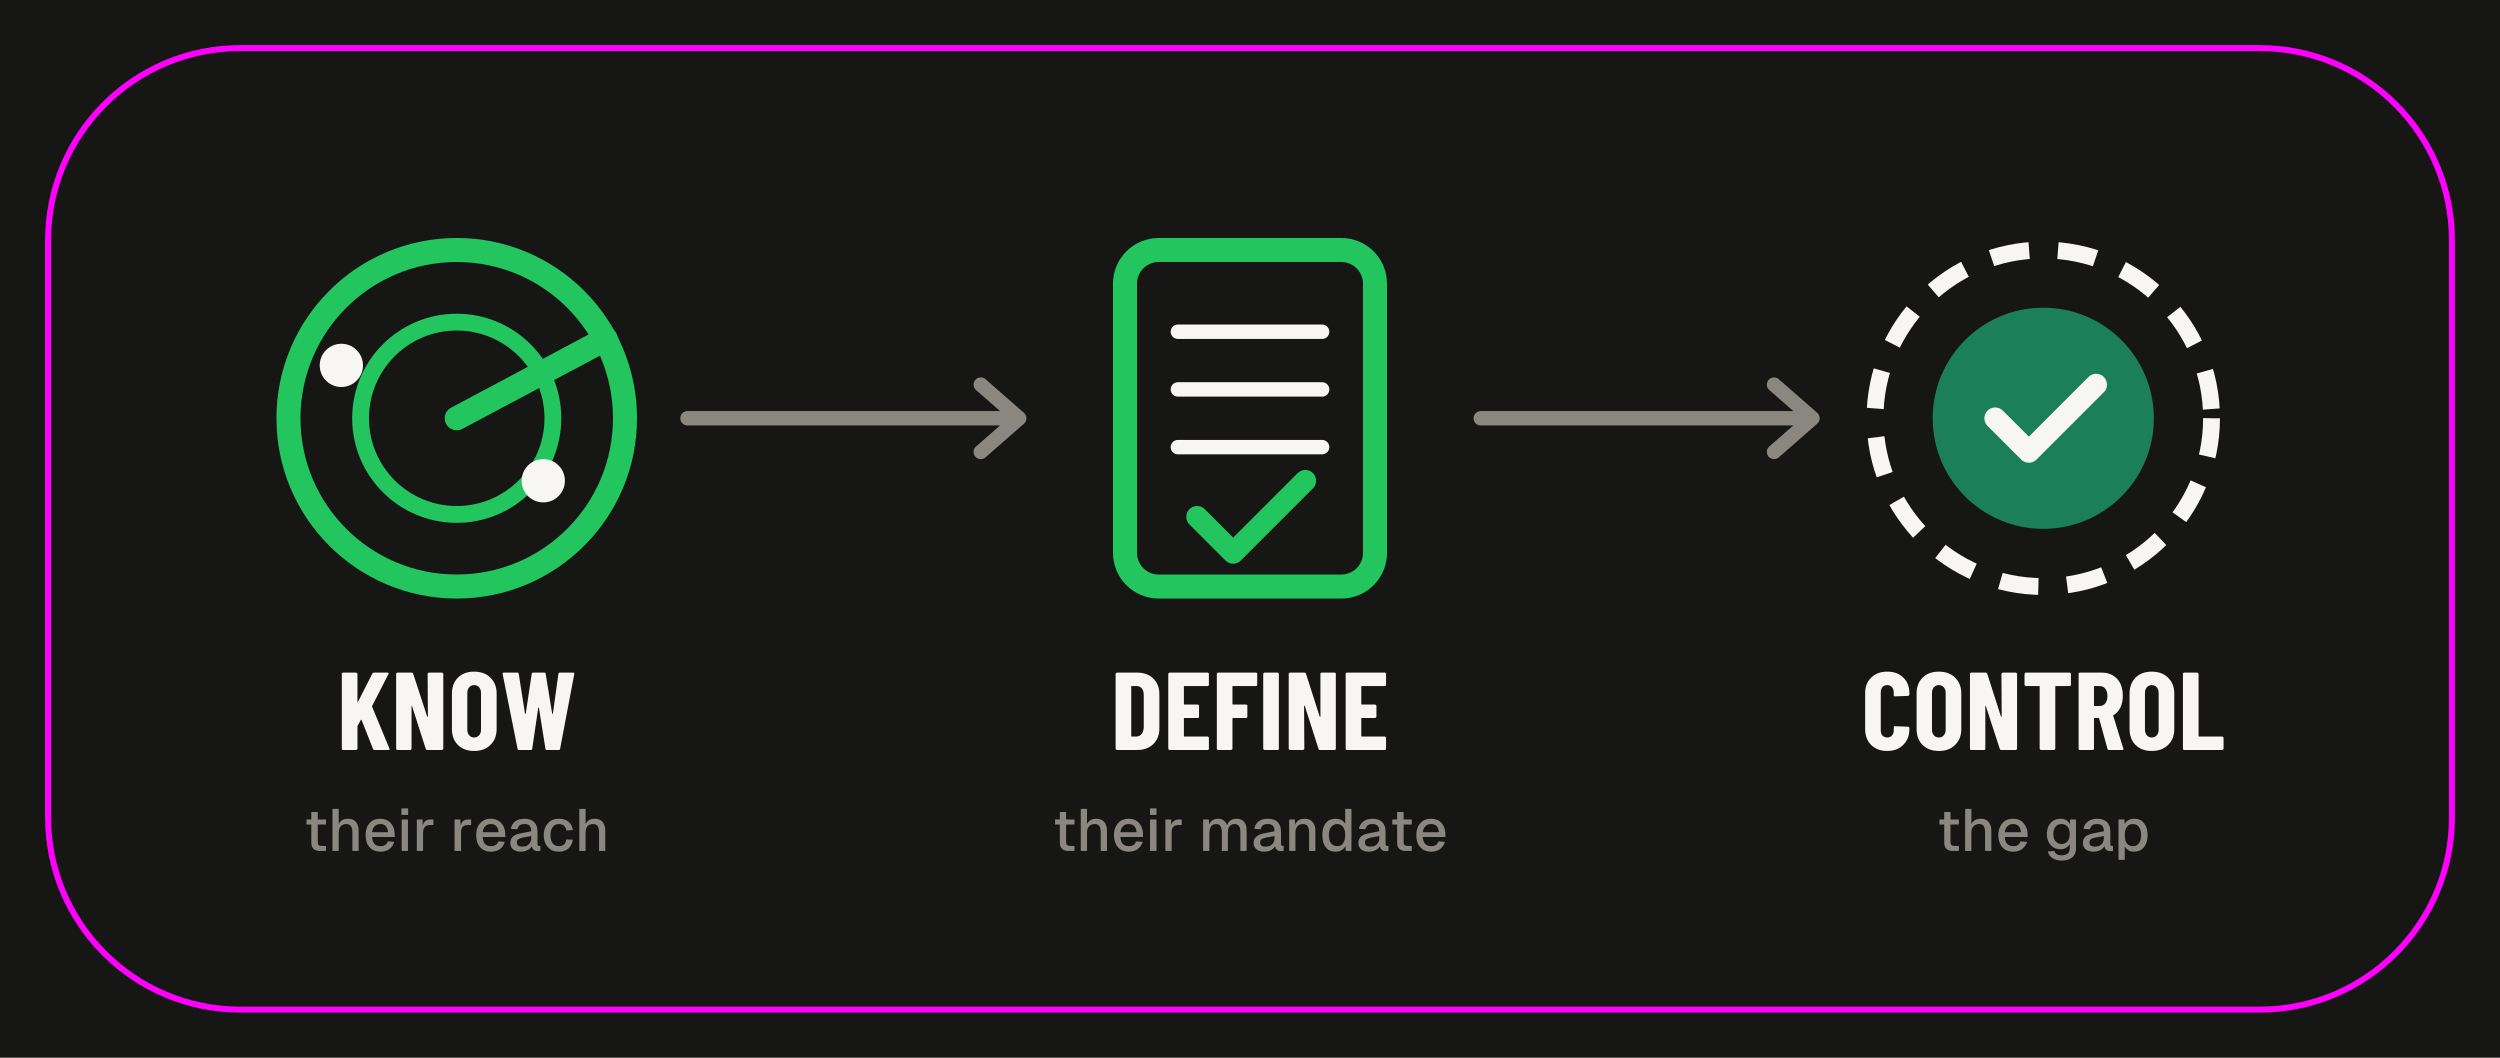
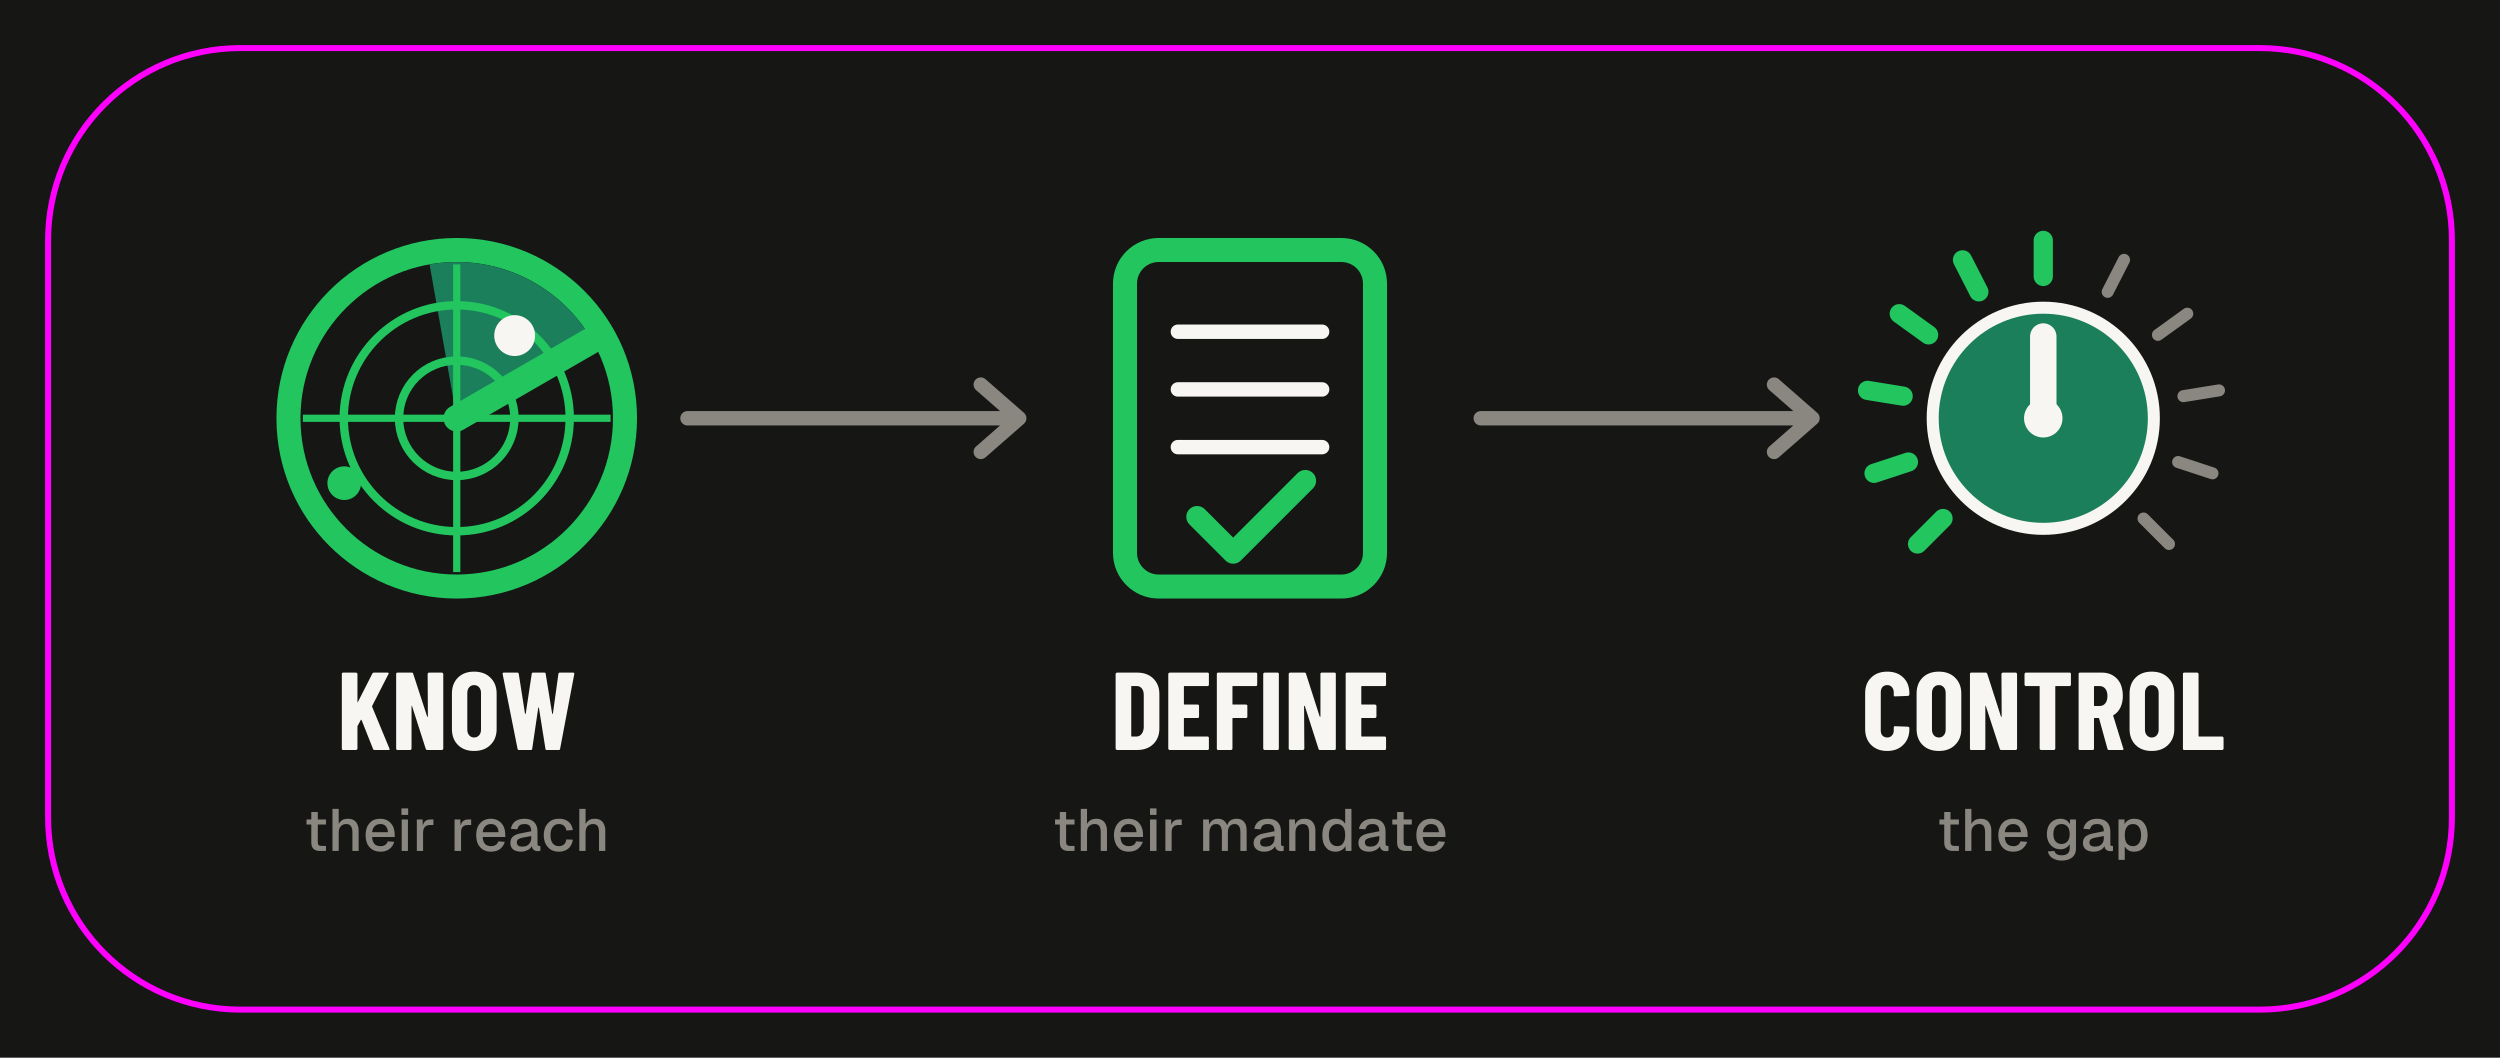
<svg xmlns="http://www.w3.org/2000/svg" width="104mm" height="44mm" viewBox="0 0 104 44">
  <g id="artwork">
    <rect x="0" y="0" width="104" height="44" fill="#161615" />
-     <circle cx="19.0" cy="17.4" r="7" fill="none" stroke="#22C55E" stroke-width="1" />
-     <circle cx="19.0" cy="17.4" r="4" fill="none" stroke="#22C55E" stroke-width="0.7" />
-     <path d="M19.0 17.4L25.2 14.1" stroke="#22C55E" stroke-width="1" stroke-linecap="round" />
-     <circle cx="22.6" cy="20.0" r="0.9" fill="#F7F6F2" />
-     <circle cx="14.2" cy="15.2" r="0.9" fill="#F7F6F2" />
+     <circle cx="19.0" cy="17.4" r="7" fill="#161615" stroke="#22C55E" stroke-width="1" />
+     <path d="M19.0 17.4L17.87 11A6.5 6.5 0 0 1 24.63 14.15Z" fill="#1A7F5A" />
+     <circle cx="19.0" cy="17.4" r="2.4" fill="none" stroke="#22C55E" stroke-width="0.35" />
+     <circle cx="19.0" cy="17.4" r="4.7" fill="none" stroke="#22C55E" stroke-width="0.35" />
+     <path d="M12.6 17.4H25.4M19.0 11V23.8" stroke="#22C55E" stroke-width="0.3" />
+     <path d="M19.0 17.4L24.63 14.15" stroke="#22C55E" stroke-width="1.1" stroke-linecap="round" />
+     <circle cx="21.41" cy="13.96" r="0.85" fill="#F7F6F2" />
+     <circle cx="14.32" cy="20.1" r="0.7" fill="#22C55E" />
    <path d="M48.2 10.4H55.8A1.4 1.4 0 0 1 57.2 11.8V23A1.4 1.4 0 0 1 55.8 24.4H48.2A1.4 1.4 0 0 1 46.8 23V11.8A1.4 1.4 0 0 1 48.2 10.4Z" fill="none" stroke="#22C55E" stroke-width="1" />
    <line x1="49.0" y1="13.8" x2="55.0" y2="13.8" stroke="#F7F6F2" stroke-width="0.6" stroke-linecap="round" />
    <line x1="49.0" y1="16.2" x2="55.0" y2="16.2" stroke="#F7F6F2" stroke-width="0.6" stroke-linecap="round" />
    <line x1="49.0" y1="18.6" x2="55.0" y2="18.6" stroke="#F7F6F2" stroke-width="0.6" stroke-linecap="round" />
    <path d="M49.8 21.5l1.5 1.5l3-3" fill="none" stroke="#22C55E" stroke-width="0.9" stroke-linecap="round" stroke-linejoin="round" />
-     <circle cx="85.0" cy="17.4" r="7" fill="none" stroke="#F7F6F2" stroke-width="0.7" stroke-dasharray="1.6 1.2" />
-     <circle cx="85.0" cy="17.4" r="4.6" fill="#1A7F5A" />
-     <path d="M83.0 17.4l1.4 1.4l2.8-2.8" fill="none" stroke="#F7F6F2" stroke-width="0.9" stroke-linecap="round" stroke-linejoin="round" />
+     <line x1="80.83" y1="21.57" x2="79.77" y2="22.63" stroke="#22C55E" stroke-width="0.8" stroke-linecap="round" />
+     <line x1="79.39" y1="19.22" x2="77.96" y2="19.69" stroke="#22C55E" stroke-width="0.8" stroke-linecap="round" />
+     <line x1="79.17" y1="16.48" x2="77.69" y2="16.24" stroke="#22C55E" stroke-width="0.8" stroke-linecap="round" />
+     <line x1="80.23" y1="13.93" x2="79.01" y2="13.05" stroke="#22C55E" stroke-width="0.8" stroke-linecap="round" />
+     <line x1="82.32" y1="12.14" x2="81.64" y2="10.81" stroke="#22C55E" stroke-width="0.8" stroke-linecap="round" />
+     <line x1="85" y1="11.5" x2="85" y2="10" stroke="#22C55E" stroke-width="0.8" stroke-linecap="round" />
+     <line x1="87.68" y1="12.14" x2="88.36" y2="10.81" stroke="#8A8780" stroke-width="0.5" stroke-linecap="round" />
+     <line x1="89.77" y1="13.93" x2="90.99" y2="13.05" stroke="#8A8780" stroke-width="0.5" stroke-linecap="round" />
+     <line x1="90.83" y1="16.48" x2="92.31" y2="16.24" stroke="#8A8780" stroke-width="0.5" stroke-linecap="round" />
+     <line x1="90.61" y1="19.22" x2="92.04" y2="19.69" stroke="#8A8780" stroke-width="0.5" stroke-linecap="round" />
+     <line x1="89.17" y1="21.57" x2="90.23" y2="22.63" stroke="#8A8780" stroke-width="0.5" stroke-linecap="round" />
+     <circle cx="85.0" cy="17.4" r="4.6" fill="#1A7F5A" stroke="#F7F6F2" stroke-width="0.5" />
+     <path d="M85.0 17.4L85 14" stroke="#F7F6F2" stroke-width="1.1" stroke-linecap="round" />
+     <circle cx="85.0" cy="17.4" r="0.8" fill="#F7F6F2" />
    <path d="M28.6 17.4H42.4M40.8 16L42.4 17.4L40.8 18.8" fill="none" stroke="#8A8780" stroke-width="0.6" stroke-linecap="round" stroke-linejoin="round" />
    <path d="M61.6 17.4H75.4M73.8 16L75.4 17.4L73.8 18.8" fill="none" stroke="#8A8780" stroke-width="0.6" stroke-linecap="round" stroke-linejoin="round" />
    <path class="safe" data-role="label" d="M14.22 31.14V28.04Q14.22 28.01 14.23 28Q14.25 27.98 14.27 27.98H14.81Q14.83 27.98 14.85 28Q14.87 28.01 14.87 28.04V29.19Q14.87 29.21 14.88 29.22Q14.89 29.22 14.89 29.2L15.49 28.02Q15.51 27.98 15.55 27.98H16.12Q16.15 27.98 16.17 28Q16.18 28.01 16.16 28.04L15.48 29.37Q15.48 29.39 15.48 29.4L16.2 31.14Q16.21 31.14 16.21 31.16Q16.21 31.2 16.16 31.2H15.58Q15.53 31.2 15.52 31.16L15.04 29.95Q15.04 29.94 15.03 29.94Q15.02 29.94 15.01 29.95L14.88 30.19Q14.87 30.21 14.87 30.22V31.14Q14.87 31.17 14.85 31.18Q14.83 31.2 14.81 31.2H14.27Q14.25 31.2 14.23 31.18Q14.22 31.17 14.22 31.14ZM17.85 27.98H18.38Q18.4 27.98 18.42 28Q18.44 28.01 18.44 28.04V31.14Q18.44 31.17 18.42 31.18Q18.4 31.2 18.38 31.2H17.77Q17.73 31.2 17.71 31.15L17.14 29.37Q17.14 29.36 17.13 29.36Q17.12 29.36 17.12 29.38L17.12 31.14Q17.12 31.17 17.1 31.18Q17.09 31.2 17.07 31.2H16.53Q16.51 31.2 16.49 31.18Q16.48 31.17 16.48 31.14V28.04Q16.48 28.01 16.49 28Q16.51 27.98 16.53 27.98H17.13Q17.18 27.98 17.19 28.03L17.77 29.81Q17.77 29.82 17.79 29.82Q17.8 29.82 17.8 29.8L17.79 28.04Q17.79 28.01 17.81 28Q17.82 27.98 17.85 27.98ZM18.8 30.33V28.85Q18.8 28.44 19.05 28.19Q19.3 27.94 19.72 27.94Q20.15 27.94 20.4 28.19Q20.66 28.44 20.66 28.85V30.33Q20.66 30.74 20.4 30.99Q20.15 31.24 19.72 31.24Q19.3 31.24 19.05 30.99Q18.8 30.74 18.8 30.33ZM20.01 30.35V28.83Q20.01 28.68 19.93 28.59Q19.85 28.5 19.72 28.5Q19.6 28.5 19.52 28.59Q19.44 28.68 19.44 28.83V30.35Q19.44 30.5 19.52 30.59Q19.6 30.68 19.72 30.68Q19.85 30.68 19.93 30.59Q20.01 30.5 20.01 30.35ZM21.53 31.15 20.91 28.04 20.91 28.02Q20.91 27.98 20.96 27.98H21.52Q21.57 27.98 21.58 28.03L21.84 29.69Q21.85 29.7 21.85 29.7Q21.86 29.7 21.87 29.69L22.12 28.03Q22.12 27.98 22.18 27.98H22.64Q22.7 27.98 22.7 28.03L22.97 29.69Q22.98 29.7 22.99 29.7Q23 29.7 23 29.69L23.23 28.03Q23.24 27.98 23.29 27.98H23.84Q23.9 27.98 23.89 28.04L23.3 31.15Q23.3 31.2 23.24 31.2H22.75Q22.69 31.2 22.69 31.15L22.42 29.45Q22.41 29.43 22.4 29.43Q22.39 29.43 22.39 29.45L22.14 31.15Q22.14 31.2 22.08 31.2H21.59Q21.54 31.2 21.53 31.15Z" fill="#F7F6F2" />
    <path class="safe" data-role="label" d="M13.32 35.4Q13.13 35.4 13.04 35.31Q12.95 35.23 12.95 35.04V33.78H13.22V35.02Q13.22 35.12 13.25 35.15Q13.29 35.19 13.38 35.19H13.56V35.4ZM12.75 34.3V34.09H13.56V34.3ZM13.83 35.4V33.65H14.09V34.38L14.06 34.38Q14.08 34.27 14.14 34.2Q14.2 34.13 14.28 34.09Q14.37 34.06 14.47 34.06Q14.62 34.06 14.72 34.12Q14.82 34.18 14.87 34.3Q14.92 34.41 14.92 34.56V35.4H14.66V34.62Q14.66 34.45 14.59 34.36Q14.53 34.28 14.41 34.28Q14.26 34.28 14.18 34.37Q14.09 34.46 14.09 34.63V35.4ZM15.83 35.43Q15.64 35.43 15.5 35.35Q15.36 35.26 15.28 35.11Q15.21 34.95 15.21 34.74Q15.21 34.54 15.28 34.38Q15.36 34.23 15.49 34.14Q15.63 34.06 15.82 34.06Q16 34.06 16.13 34.14Q16.27 34.22 16.35 34.38Q16.42 34.53 16.42 34.75V34.82H15.48Q15.49 35.01 15.58 35.11Q15.67 35.2 15.83 35.2Q15.95 35.2 16.02 35.15Q16.1 35.1 16.13 35L16.4 35.02Q16.35 35.2 16.2 35.32Q16.05 35.43 15.83 35.43ZM15.48 34.62H16.14Q16.13 34.45 16.04 34.36Q15.96 34.28 15.82 34.28Q15.68 34.28 15.59 34.37Q15.5 34.45 15.48 34.62ZM16.71 35.4V34.09H16.97V35.4ZM16.7 33.9V33.63H16.98V33.9ZM17.34 35.4V34.09H17.58L17.59 34.43L17.57 34.43Q17.6 34.25 17.68 34.17Q17.76 34.09 17.9 34.09H18.03V34.32H17.9Q17.8 34.32 17.74 34.35Q17.67 34.39 17.64 34.45Q17.6 34.52 17.6 34.62V35.4ZM18.91 35.4V34.09H19.15L19.16 34.43L19.14 34.43Q19.17 34.25 19.25 34.17Q19.33 34.09 19.48 34.09H19.6V34.32H19.48Q19.38 34.32 19.31 34.35Q19.24 34.39 19.21 34.45Q19.18 34.52 19.18 34.62V35.4ZM20.43 35.43Q20.24 35.43 20.1 35.35Q19.96 35.26 19.88 35.11Q19.81 34.95 19.81 34.74Q19.81 34.54 19.88 34.38Q19.96 34.23 20.1 34.14Q20.23 34.06 20.42 34.06Q20.6 34.06 20.73 34.14Q20.87 34.22 20.95 34.38Q21.02 34.53 21.02 34.75V34.82H20.08Q20.09 35.01 20.18 35.11Q20.27 35.2 20.43 35.2Q20.55 35.2 20.62 35.15Q20.7 35.1 20.73 35L21 35.02Q20.95 35.2 20.8 35.32Q20.65 35.43 20.43 35.43ZM20.08 34.62H20.74Q20.73 34.45 20.64 34.36Q20.56 34.28 20.42 34.28Q20.28 34.28 20.19 34.37Q20.1 34.45 20.08 34.62ZM21.68 35.43Q21.47 35.43 21.35 35.34Q21.23 35.24 21.23 35.07Q21.23 34.9 21.33 34.81Q21.43 34.71 21.65 34.67L22.1 34.58Q22.1 34.43 22.03 34.35Q21.96 34.28 21.82 34.28Q21.69 34.28 21.62 34.33Q21.55 34.39 21.52 34.5L21.25 34.48Q21.29 34.28 21.43 34.17Q21.58 34.06 21.82 34.06Q22.08 34.06 22.22 34.2Q22.36 34.34 22.36 34.6V35.11Q22.36 35.16 22.38 35.17Q22.39 35.19 22.43 35.19H22.48V35.4Q22.47 35.4 22.44 35.4Q22.41 35.41 22.38 35.41Q22.3 35.41 22.24 35.38Q22.18 35.35 22.15 35.29Q22.12 35.23 22.12 35.12L22.14 35.13Q22.13 35.22 22.06 35.29Q21.99 35.35 21.89 35.39Q21.79 35.43 21.68 35.43ZM21.72 35.22Q21.84 35.22 21.92 35.18Q22.01 35.13 22.05 35.05Q22.1 34.97 22.1 34.86V34.78L21.72 34.85Q21.6 34.88 21.55 34.92Q21.5 34.97 21.5 35.05Q21.5 35.13 21.56 35.18Q21.62 35.22 21.72 35.22ZM23.25 35.43Q23.06 35.43 22.92 35.35Q22.78 35.26 22.7 35.11Q22.62 34.95 22.62 34.74Q22.62 34.54 22.7 34.38Q22.78 34.23 22.92 34.14Q23.06 34.06 23.25 34.06Q23.41 34.06 23.53 34.11Q23.66 34.17 23.73 34.27Q23.81 34.38 23.83 34.53L23.56 34.55Q23.54 34.42 23.46 34.35Q23.37 34.28 23.25 34.28Q23.08 34.28 22.99 34.41Q22.9 34.53 22.9 34.74Q22.9 34.96 22.99 35.08Q23.08 35.2 23.25 35.2Q23.37 35.2 23.46 35.13Q23.54 35.06 23.56 34.92L23.83 34.93Q23.81 35.08 23.73 35.2Q23.66 35.31 23.53 35.37Q23.41 35.43 23.25 35.43ZM24.1 35.4V33.65H24.36V34.38L24.33 34.38Q24.35 34.27 24.41 34.2Q24.47 34.13 24.55 34.09Q24.64 34.06 24.74 34.06Q24.89 34.06 24.98 34.12Q25.08 34.18 25.13 34.3Q25.18 34.41 25.18 34.56V35.4H24.92V34.62Q24.92 34.45 24.86 34.36Q24.8 34.28 24.67 34.28Q24.53 34.28 24.44 34.37Q24.36 34.46 24.36 34.63V35.4Z" fill="#8A8780" />
    <path class="safe" data-role="label" d="M46.41 31.14V28.04Q46.41 28.01 46.43 28Q46.45 27.98 46.47 27.98H47.3Q47.72 27.98 47.97 28.22Q48.23 28.47 48.23 28.87V30.31Q48.23 30.71 47.97 30.96Q47.72 31.2 47.3 31.2H46.47Q46.45 31.2 46.43 31.18Q46.41 31.17 46.41 31.14ZM47.08 30.64 47.29 30.64Q47.42 30.63 47.49 30.53Q47.57 30.43 47.58 30.27V28.91Q47.58 28.74 47.5 28.64Q47.42 28.54 47.29 28.54H47.08Q47.06 28.54 47.06 28.56V30.62Q47.06 30.64 47.08 30.64ZM50.24 28.54H49.27Q49.25 28.54 49.25 28.56V29.29Q49.25 29.31 49.27 29.31H49.83Q49.85 29.31 49.87 29.33Q49.88 29.34 49.88 29.36V29.81Q49.88 29.83 49.87 29.85Q49.85 29.87 49.83 29.87H49.27Q49.25 29.87 49.25 29.89V30.62Q49.25 30.64 49.27 30.64H50.24Q50.26 30.64 50.28 30.66Q50.29 30.68 50.29 30.7V31.14Q50.29 31.17 50.28 31.18Q50.26 31.2 50.24 31.2H48.66Q48.64 31.2 48.62 31.18Q48.6 31.17 48.6 31.14V28.04Q48.6 28.01 48.62 28Q48.64 27.98 48.66 27.98H50.24Q50.26 27.98 50.28 28Q50.29 28.01 50.29 28.04V28.48Q50.29 28.5 50.28 28.52Q50.26 28.54 50.24 28.54ZM52.25 28.54H51.29Q51.27 28.54 51.27 28.56V29.29Q51.27 29.31 51.29 29.31H51.84Q51.86 29.31 51.88 29.33Q51.89 29.34 51.89 29.36V29.81Q51.89 29.83 51.88 29.85Q51.86 29.87 51.84 29.87H51.29Q51.27 29.87 51.27 29.89V31.14Q51.27 31.17 51.25 31.18Q51.23 31.2 51.21 31.2H50.67Q50.65 31.2 50.63 31.18Q50.62 31.17 50.62 31.14V28.04Q50.62 28.01 50.63 28Q50.65 27.98 50.67 27.98H52.25Q52.27 27.98 52.29 28Q52.3 28.01 52.3 28.04V28.48Q52.3 28.5 52.29 28.52Q52.27 28.54 52.25 28.54ZM52.55 31.14V28.04Q52.55 28.01 52.57 28Q52.59 27.98 52.61 27.98H53.15Q53.17 27.98 53.19 28Q53.2 28.01 53.2 28.04V31.14Q53.2 31.17 53.19 31.18Q53.17 31.2 53.15 31.2H52.61Q52.59 31.2 52.57 31.18Q52.55 31.17 52.55 31.14ZM54.98 27.98H55.52Q55.54 27.98 55.56 28Q55.57 28.01 55.57 28.04V31.14Q55.57 31.17 55.56 31.18Q55.54 31.2 55.52 31.2H54.91Q54.86 31.2 54.85 31.15L54.28 29.37Q54.27 29.36 54.26 29.36Q54.25 29.36 54.25 29.38L54.26 31.14Q54.26 31.17 54.24 31.18Q54.22 31.2 54.2 31.2H53.67Q53.64 31.2 53.63 31.18Q53.61 31.17 53.61 31.14V28.04Q53.61 28.01 53.63 28Q53.64 27.98 53.67 27.98H54.27Q54.32 27.98 54.33 28.03L54.9 29.81Q54.91 29.82 54.92 29.82Q54.93 29.82 54.93 29.8L54.93 28.04Q54.93 28.01 54.94 28Q54.96 27.98 54.98 27.98ZM57.61 28.54H56.65Q56.63 28.54 56.63 28.56V29.29Q56.63 29.31 56.65 29.31H57.2Q57.22 29.31 57.24 29.33Q57.26 29.34 57.26 29.36V29.81Q57.26 29.83 57.24 29.85Q57.22 29.87 57.2 29.87H56.65Q56.63 29.87 56.63 29.89V30.62Q56.63 30.64 56.65 30.64H57.61Q57.63 30.64 57.65 30.66Q57.66 30.68 57.66 30.7V31.14Q57.66 31.17 57.65 31.18Q57.63 31.2 57.61 31.2H56.03Q56.01 31.2 55.99 31.18Q55.98 31.17 55.98 31.14V28.04Q55.98 28.01 55.99 28Q56.01 27.98 56.03 27.98H57.61Q57.63 27.98 57.65 28Q57.66 28.01 57.66 28.04V28.48Q57.66 28.5 57.65 28.52Q57.63 28.54 57.61 28.54Z" fill="#F7F6F2" />
    <path class="safe" data-role="label" d="M44.45 35.4Q44.27 35.4 44.18 35.31Q44.09 35.23 44.09 35.04V33.78H44.35V35.02Q44.35 35.12 44.39 35.15Q44.43 35.19 44.51 35.19H44.7V35.4ZM43.89 34.3V34.09H44.7V34.3ZM44.96 35.4V33.65H45.22V34.38L45.19 34.38Q45.21 34.27 45.27 34.2Q45.33 34.13 45.42 34.09Q45.51 34.06 45.61 34.06Q45.75 34.06 45.85 34.12Q45.95 34.18 46 34.3Q46.05 34.41 46.05 34.56V35.4H45.79V34.62Q45.79 34.45 45.73 34.36Q45.67 34.28 45.54 34.28Q45.4 34.28 45.31 34.37Q45.22 34.46 45.22 34.63V35.4ZM46.96 35.43Q46.77 35.43 46.63 35.35Q46.49 35.26 46.42 35.11Q46.34 34.95 46.34 34.74Q46.34 34.54 46.42 34.38Q46.49 34.23 46.63 34.14Q46.77 34.06 46.95 34.06Q47.13 34.06 47.27 34.14Q47.4 34.22 47.48 34.38Q47.55 34.53 47.55 34.75V34.82H46.61Q46.62 35.01 46.71 35.11Q46.81 35.2 46.96 35.2Q47.08 35.2 47.16 35.15Q47.23 35.1 47.26 35L47.54 35.02Q47.48 35.2 47.33 35.32Q47.18 35.43 46.96 35.43ZM46.61 34.62H47.28Q47.27 34.45 47.18 34.36Q47.09 34.28 46.95 34.28Q46.81 34.28 46.72 34.37Q46.63 34.45 46.61 34.62ZM47.84 35.4V34.09H48.11V35.4ZM47.84 33.9V33.63H48.11V33.9ZM48.48 35.4V34.09H48.72L48.73 34.43L48.7 34.43Q48.73 34.25 48.81 34.17Q48.9 34.09 49.04 34.09H49.16V34.32H49.04Q48.94 34.32 48.87 34.35Q48.8 34.39 48.77 34.45Q48.74 34.52 48.74 34.62V35.4ZM50.05 35.4V34.09H50.29L50.3 34.41L50.27 34.4Q50.29 34.29 50.34 34.22Q50.4 34.14 50.48 34.1Q50.56 34.06 50.66 34.06Q50.83 34.06 50.93 34.15Q51.04 34.25 51.07 34.41H51.02Q51.05 34.3 51.1 34.22Q51.15 34.14 51.24 34.1Q51.32 34.06 51.43 34.06Q51.57 34.06 51.66 34.11Q51.76 34.17 51.81 34.28Q51.86 34.39 51.86 34.56V35.4H51.6V34.62Q51.6 34.45 51.54 34.36Q51.48 34.28 51.35 34.28Q51.27 34.28 51.21 34.32Q51.15 34.36 51.11 34.44Q51.08 34.52 51.08 34.63V35.4H50.83V34.63Q50.83 34.46 50.77 34.37Q50.72 34.28 50.59 34.28Q50.5 34.28 50.44 34.32Q50.38 34.36 50.35 34.44Q50.31 34.52 50.31 34.63V35.4ZM52.6 35.43Q52.4 35.43 52.28 35.34Q52.15 35.24 52.15 35.07Q52.15 34.9 52.26 34.81Q52.36 34.71 52.57 34.67L53.02 34.58Q53.02 34.43 52.95 34.35Q52.88 34.28 52.74 34.28Q52.61 34.28 52.54 34.33Q52.47 34.39 52.44 34.5L52.18 34.48Q52.21 34.28 52.36 34.17Q52.51 34.06 52.74 34.06Q53.01 34.06 53.15 34.2Q53.29 34.34 53.29 34.6V35.11Q53.29 35.16 53.3 35.17Q53.32 35.19 53.36 35.19H53.4V35.4Q53.39 35.4 53.36 35.4Q53.34 35.41 53.31 35.41Q53.22 35.41 53.16 35.38Q53.1 35.35 53.07 35.29Q53.04 35.23 53.04 35.12L53.07 35.13Q53.05 35.22 52.98 35.29Q52.92 35.35 52.82 35.39Q52.72 35.43 52.6 35.43ZM52.64 35.22Q52.76 35.22 52.85 35.18Q52.93 35.13 52.98 35.05Q53.02 34.97 53.02 34.86V34.78L52.64 34.85Q52.52 34.88 52.47 34.92Q52.42 34.97 52.42 35.05Q52.42 35.13 52.48 35.18Q52.54 35.22 52.64 35.22ZM53.63 35.4V34.09H53.87L53.88 34.44L53.85 34.42Q53.87 34.29 53.93 34.21Q53.99 34.13 54.08 34.09Q54.17 34.06 54.27 34.06Q54.42 34.06 54.52 34.12Q54.62 34.19 54.67 34.3Q54.72 34.41 54.72 34.56V35.4H54.46V34.63Q54.46 34.52 54.43 34.44Q54.41 34.36 54.35 34.32Q54.29 34.28 54.2 34.28Q54.06 34.28 53.98 34.37Q53.89 34.46 53.89 34.63V35.4ZM55.56 35.43Q55.39 35.43 55.26 35.35Q55.14 35.26 55.07 35.11Q55.01 34.95 55.01 34.74Q55.01 34.53 55.07 34.38Q55.14 34.22 55.26 34.14Q55.39 34.06 55.56 34.06Q55.69 34.06 55.8 34.11Q55.9 34.17 55.96 34.27V33.65H56.22V35.4H55.98L55.97 35.2Q55.91 35.31 55.8 35.37Q55.69 35.43 55.56 35.43ZM55.63 35.2Q55.73 35.2 55.81 35.15Q55.88 35.09 55.92 34.99Q55.96 34.89 55.96 34.74Q55.96 34.59 55.92 34.49Q55.88 34.39 55.81 34.34Q55.73 34.28 55.63 34.28Q55.47 34.28 55.37 34.41Q55.28 34.53 55.28 34.74Q55.28 34.96 55.37 35.08Q55.47 35.2 55.63 35.2ZM56.96 35.43Q56.75 35.43 56.63 35.34Q56.51 35.24 56.51 35.07Q56.51 34.9 56.61 34.81Q56.71 34.71 56.93 34.67L57.38 34.58Q57.38 34.43 57.31 34.35Q57.24 34.28 57.1 34.28Q56.97 34.28 56.9 34.33Q56.83 34.39 56.8 34.5L56.53 34.48Q56.57 34.28 56.72 34.17Q56.86 34.06 57.1 34.06Q57.36 34.06 57.5 34.2Q57.64 34.34 57.64 34.6V35.11Q57.64 35.16 57.66 35.17Q57.67 35.19 57.71 35.19H57.76V35.4Q57.75 35.4 57.72 35.4Q57.69 35.41 57.66 35.41Q57.58 35.41 57.52 35.38Q57.46 35.35 57.43 35.29Q57.4 35.23 57.4 35.12L57.43 35.13Q57.41 35.22 57.34 35.29Q57.27 35.35 57.17 35.39Q57.07 35.43 56.96 35.43ZM57 35.22Q57.12 35.22 57.2 35.18Q57.29 35.13 57.33 35.05Q57.38 34.97 57.38 34.86V34.78L57 34.85Q56.88 34.88 56.83 34.92Q56.78 34.97 56.78 35.05Q56.78 35.13 56.84 35.18Q56.9 35.22 57 35.22ZM58.49 35.4Q58.3 35.4 58.21 35.31Q58.12 35.23 58.12 35.04V33.78H58.39V35.02Q58.39 35.12 58.43 35.15Q58.47 35.19 58.55 35.19H58.73V35.4ZM57.92 34.3V34.09H58.73V34.3ZM59.54 35.43Q59.35 35.43 59.21 35.35Q59.07 35.26 58.99 35.11Q58.92 34.95 58.92 34.74Q58.92 34.54 58.99 34.38Q59.07 34.23 59.21 34.14Q59.34 34.06 59.53 34.06Q59.71 34.06 59.85 34.14Q59.98 34.22 60.06 34.38Q60.13 34.53 60.13 34.75V34.82H59.19Q59.2 35.01 59.29 35.11Q59.38 35.2 59.54 35.2Q59.66 35.2 59.73 35.15Q59.81 35.1 59.84 35L60.11 35.02Q60.06 35.2 59.91 35.32Q59.76 35.43 59.54 35.43ZM59.19 34.62H59.86Q59.84 34.45 59.76 34.36Q59.67 34.28 59.53 34.28Q59.39 34.28 59.3 34.37Q59.21 34.45 59.19 34.62Z" fill="#8A8780" />
    <path class="safe" data-role="label" d="M77.59 30.33V28.84Q77.59 28.43 77.84 28.19Q78.09 27.94 78.51 27.94Q78.93 27.94 79.18 28.19Q79.43 28.43 79.43 28.84V28.89Q79.43 28.91 79.41 28.93Q79.39 28.95 79.37 28.95L78.83 28.97Q78.78 28.97 78.78 28.92V28.8Q78.78 28.67 78.7 28.58Q78.63 28.5 78.51 28.5Q78.39 28.5 78.31 28.58Q78.24 28.67 78.24 28.8V30.39Q78.24 30.52 78.31 30.6Q78.39 30.68 78.51 30.68Q78.63 30.68 78.7 30.6Q78.78 30.52 78.78 30.39V30.26Q78.78 30.24 78.79 30.22Q78.81 30.21 78.83 30.21L79.37 30.23Q79.39 30.23 79.41 30.25Q79.43 30.26 79.43 30.28V30.33Q79.43 30.74 79.17 30.99Q78.92 31.24 78.51 31.24Q78.09 31.24 77.84 30.99Q77.59 30.74 77.59 30.33ZM79.73 30.33V28.85Q79.73 28.44 79.98 28.19Q80.23 27.94 80.66 27.94Q81.08 27.94 81.33 28.19Q81.59 28.44 81.59 28.85V30.33Q81.59 30.74 81.33 30.99Q81.08 31.24 80.66 31.24Q80.23 31.24 79.98 30.99Q79.73 30.74 79.73 30.33ZM80.94 30.35V28.83Q80.94 28.68 80.86 28.59Q80.78 28.5 80.66 28.5Q80.53 28.5 80.45 28.59Q80.37 28.68 80.37 28.83V30.35Q80.37 30.5 80.45 30.59Q80.53 30.68 80.66 30.68Q80.78 30.68 80.86 30.59Q80.94 30.5 80.94 30.35ZM83.32 27.98H83.85Q83.88 27.98 83.89 28Q83.91 28.01 83.91 28.04V31.14Q83.91 31.17 83.89 31.18Q83.88 31.2 83.85 31.2H83.25Q83.2 31.2 83.19 31.15L82.61 29.37Q82.61 29.36 82.6 29.36Q82.59 29.36 82.59 29.38L82.59 31.14Q82.59 31.17 82.58 31.18Q82.56 31.2 82.54 31.2H82Q81.98 31.2 81.96 31.18Q81.95 31.17 81.95 31.14V28.04Q81.95 28.01 81.96 28Q81.98 27.98 82 27.98H82.61Q82.65 27.98 82.67 28.03L83.24 29.81Q83.25 29.82 83.26 29.82Q83.27 29.82 83.27 29.8L83.26 28.04Q83.26 28.01 83.28 28Q83.3 27.98 83.32 27.98ZM86.15 28.04V28.48Q86.15 28.5 86.14 28.52Q86.12 28.54 86.1 28.54H85.52Q85.5 28.54 85.5 28.56V31.14Q85.5 31.17 85.48 31.18Q85.47 31.2 85.44 31.2H84.91Q84.88 31.2 84.87 31.18Q84.85 31.17 84.85 31.14V28.56Q84.85 28.54 84.83 28.54H84.28Q84.25 28.54 84.24 28.52Q84.22 28.5 84.22 28.48V28.04Q84.22 28.01 84.24 28Q84.25 27.98 84.28 27.98H86.1Q86.12 27.98 86.14 28Q86.15 28.01 86.15 28.04ZM87.67 31.15 87.32 29.88Q87.31 29.87 87.29 29.87H87.14Q87.11 29.87 87.11 29.89V31.14Q87.11 31.17 87.1 31.18Q87.08 31.2 87.06 31.2H86.52Q86.5 31.2 86.48 31.18Q86.47 31.17 86.47 31.14V28.04Q86.47 28.01 86.48 28Q86.5 27.98 86.52 27.98H87.45Q87.7 27.98 87.9 28.1Q88.1 28.22 88.21 28.44Q88.31 28.67 88.31 28.95Q88.31 29.22 88.21 29.43Q88.11 29.64 87.92 29.75Q87.91 29.76 87.91 29.76Q87.9 29.77 87.91 29.78L88.33 31.14L88.34 31.15Q88.34 31.2 88.29 31.2H87.73Q87.68 31.2 87.67 31.15ZM87.11 28.56V29.35Q87.11 29.37 87.14 29.37H87.34Q87.49 29.37 87.58 29.26Q87.67 29.14 87.67 28.96Q87.67 28.76 87.58 28.65Q87.49 28.54 87.34 28.54H87.14Q87.11 28.54 87.11 28.56ZM88.59 30.33V28.85Q88.59 28.44 88.84 28.19Q89.09 27.94 89.51 27.94Q89.94 27.94 90.19 28.19Q90.45 28.44 90.45 28.85V30.33Q90.45 30.74 90.19 30.99Q89.94 31.24 89.51 31.24Q89.09 31.24 88.84 30.99Q88.59 30.74 88.59 30.33ZM89.8 30.35V28.83Q89.8 28.68 89.72 28.59Q89.64 28.5 89.51 28.5Q89.39 28.5 89.31 28.59Q89.23 28.68 89.23 28.83V30.35Q89.23 30.5 89.31 30.59Q89.39 30.68 89.51 30.68Q89.64 30.68 89.72 30.59Q89.8 30.5 89.8 30.35ZM90.81 31.14V28.04Q90.81 28.01 90.82 28Q90.84 27.98 90.86 27.98H91.4Q91.42 27.98 91.44 28Q91.46 28.01 91.46 28.04V30.62Q91.46 30.64 91.48 30.64H92.45Q92.47 30.64 92.48 30.66Q92.5 30.68 92.5 30.7V31.14Q92.5 31.17 92.48 31.18Q92.47 31.2 92.45 31.2H90.86Q90.84 31.2 90.82 31.18Q90.81 31.17 90.81 31.14Z" fill="#F7F6F2" />
    <path class="safe" data-role="label" d="M81.24 35.4Q81.06 35.4 80.97 35.31Q80.88 35.23 80.88 35.04V33.78H81.14V35.02Q81.14 35.12 81.18 35.15Q81.22 35.19 81.3 35.19H81.49V35.4ZM80.68 34.3V34.09H81.49V34.3ZM81.75 35.4V33.65H82.01V34.38L81.98 34.38Q82 34.27 82.06 34.2Q82.12 34.13 82.21 34.09Q82.3 34.06 82.4 34.06Q82.54 34.06 82.64 34.12Q82.74 34.18 82.79 34.3Q82.84 34.41 82.84 34.56V35.4H82.58V34.62Q82.58 34.45 82.52 34.36Q82.46 34.28 82.33 34.28Q82.19 34.28 82.1 34.37Q82.01 34.46 82.01 34.63V35.4ZM83.75 35.43Q83.56 35.43 83.42 35.35Q83.28 35.26 83.21 35.11Q83.13 34.95 83.13 34.74Q83.13 34.54 83.21 34.38Q83.28 34.23 83.42 34.14Q83.56 34.06 83.75 34.06Q83.92 34.06 84.06 34.14Q84.19 34.22 84.27 34.38Q84.35 34.53 84.35 34.75V34.82H83.4Q83.41 35.01 83.5 35.11Q83.6 35.2 83.76 35.2Q83.87 35.2 83.95 35.15Q84.02 35.1 84.05 35L84.33 35.02Q84.27 35.2 84.12 35.32Q83.97 35.43 83.75 35.43ZM83.4 34.62H84.07Q84.06 34.45 83.97 34.36Q83.88 34.28 83.75 34.28Q83.6 34.28 83.51 34.37Q83.42 34.45 83.4 34.62ZM85.76 35.8Q85.61 35.8 85.49 35.75Q85.37 35.71 85.29 35.62Q85.22 35.54 85.19 35.42L85.46 35.4Q85.49 35.49 85.56 35.53Q85.62 35.58 85.76 35.58Q85.93 35.58 86.01 35.51Q86.1 35.44 86.1 35.3V35.11Q86.05 35.21 85.95 35.27Q85.85 35.33 85.72 35.33Q85.55 35.33 85.42 35.25Q85.3 35.17 85.22 35.03Q85.15 34.88 85.15 34.7Q85.15 34.51 85.22 34.36Q85.29 34.22 85.42 34.14Q85.55 34.06 85.71 34.06Q85.85 34.06 85.96 34.12Q86.06 34.19 86.11 34.29V34.09H86.36V35.3Q86.36 35.46 86.29 35.57Q86.22 35.68 86.08 35.74Q85.95 35.8 85.76 35.8ZM85.76 35.11Q85.91 35.11 86.01 35Q86.1 34.89 86.1 34.69Q86.1 34.57 86.06 34.47Q86.02 34.38 85.94 34.33Q85.86 34.28 85.76 34.28Q85.6 34.28 85.51 34.39Q85.42 34.5 85.42 34.69Q85.42 34.89 85.51 35Q85.61 35.11 85.76 35.11ZM87.1 35.43Q86.9 35.43 86.77 35.34Q86.65 35.24 86.65 35.07Q86.65 34.9 86.75 34.81Q86.86 34.71 87.07 34.67L87.52 34.58Q87.52 34.43 87.45 34.35Q87.38 34.28 87.24 34.28Q87.11 34.28 87.04 34.33Q86.97 34.39 86.94 34.5L86.67 34.48Q86.71 34.28 86.86 34.17Q87.01 34.06 87.24 34.06Q87.51 34.06 87.65 34.2Q87.79 34.34 87.79 34.6V35.11Q87.79 35.16 87.8 35.17Q87.82 35.19 87.85 35.19H87.9V35.4Q87.89 35.4 87.86 35.4Q87.83 35.41 87.81 35.41Q87.72 35.41 87.66 35.38Q87.6 35.35 87.57 35.29Q87.54 35.23 87.54 35.12L87.57 35.13Q87.55 35.22 87.48 35.29Q87.42 35.35 87.32 35.39Q87.22 35.43 87.1 35.43ZM87.14 35.22Q87.26 35.22 87.35 35.18Q87.43 35.13 87.48 35.05Q87.52 34.97 87.52 34.86V34.78L87.14 34.85Q87.02 34.88 86.97 34.92Q86.92 34.97 86.92 35.05Q86.92 35.13 86.98 35.18Q87.04 35.22 87.14 35.22ZM88.13 35.77V34.09H88.38L88.38 34.37L88.35 34.35Q88.4 34.21 88.52 34.13Q88.63 34.06 88.78 34.06Q88.97 34.06 89.1 34.15Q89.22 34.25 89.28 34.4Q89.34 34.56 89.34 34.74Q89.34 34.93 89.28 35.08Q89.22 35.24 89.1 35.33Q88.97 35.43 88.78 35.43Q88.68 35.43 88.59 35.4Q88.51 35.36 88.45 35.3Q88.39 35.23 88.36 35.15L88.39 35.12V35.77ZM88.73 35.2Q88.89 35.2 88.98 35.08Q89.07 34.96 89.07 34.74Q89.07 34.53 88.98 34.4Q88.89 34.28 88.73 34.28Q88.63 34.28 88.55 34.33Q88.47 34.39 88.43 34.49Q88.39 34.59 88.39 34.74Q88.39 34.89 88.43 35Q88.47 35.1 88.55 35.15Q88.63 35.2 88.73 35.2Z" fill="#8A8780" />
  </g>
  <g id="cutline" data-spot="CutContour">
    <path d="M10 2H94A8 8 0 0 1 102 10V34A8 8 0 0 1 94 42H10A8 8 0 0 1 2 34V10A8 8 0 0 1 10 2Z" fill="none" stroke="#FF00FF" stroke-width="0.25" />
  </g>
</svg>
